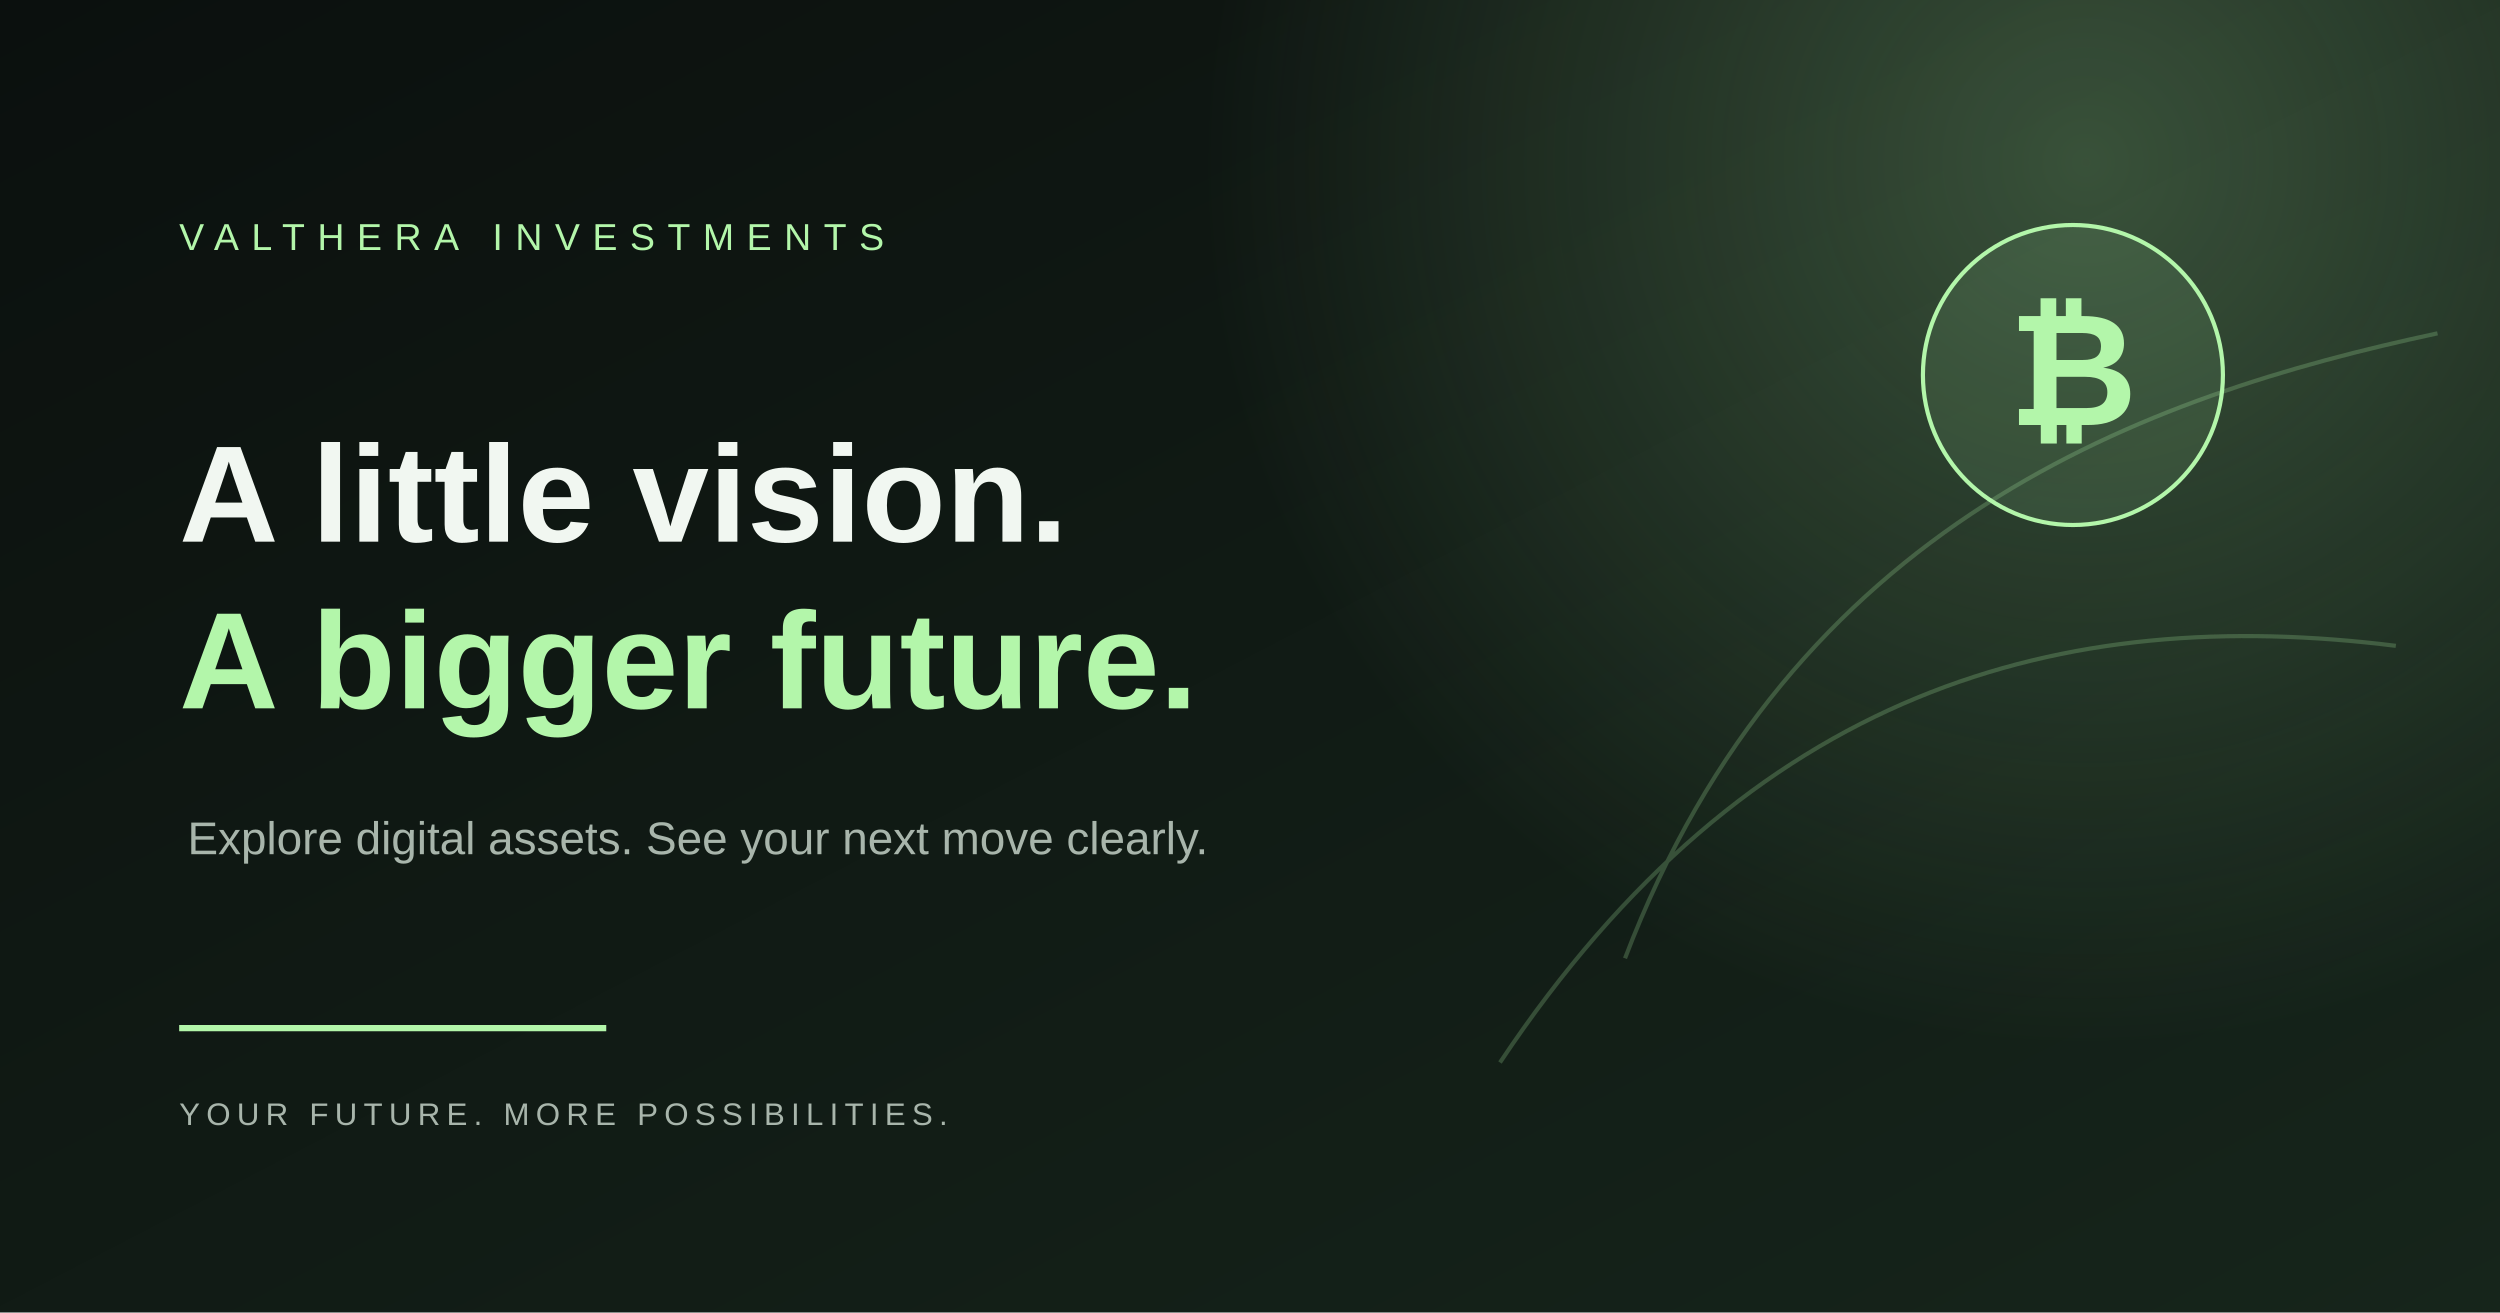
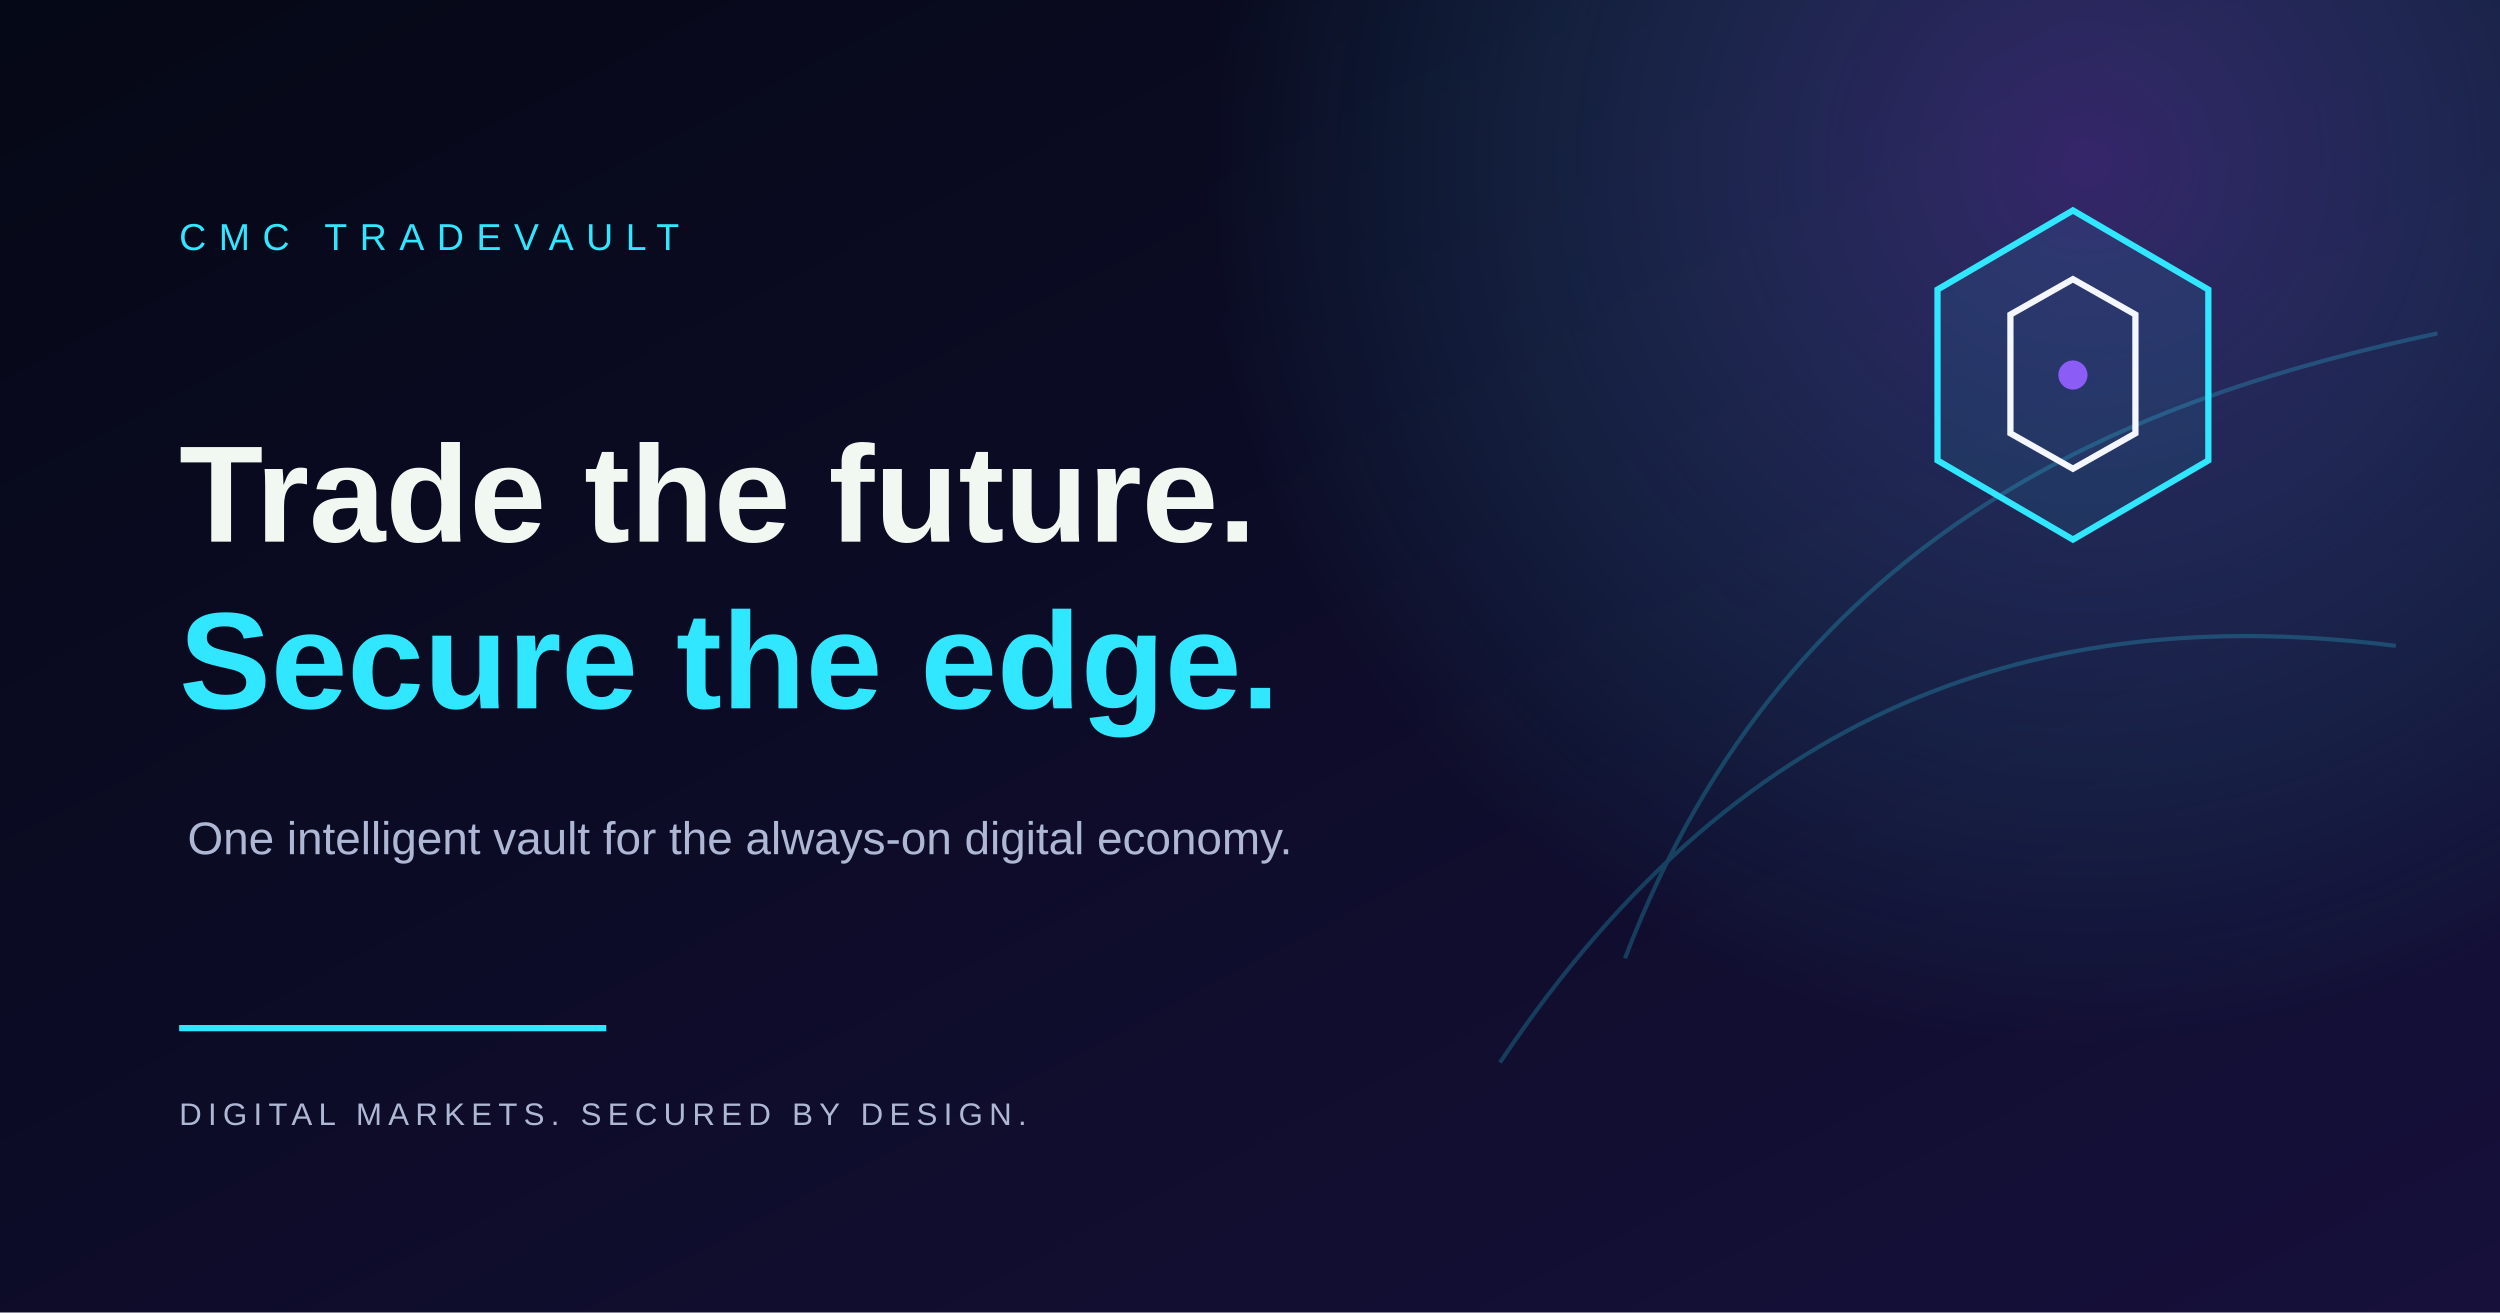
<svg xmlns="http://www.w3.org/2000/svg" width="1200" height="630" viewBox="0 0 1200 630">
  <defs>
    <linearGradient id="g" x1="0" y1="0" x2="1" y2="1">
-       <stop stop-color="#0b100e" />
-       <stop offset="1" stop-color="#16251b" />
+       <stop stop-color="#050816" />
+       <stop offset="1" stop-color="#16103b" />
    </linearGradient>
    <radialGradient id="r">
-       <stop stop-color="#b3f6aa" stop-opacity=".25" />
-       <stop offset="1" stop-color="#b3f6aa" stop-opacity="0" />
+       <stop stop-color="#8b5cf6" stop-opacity=".32" />
+       <stop offset="1" stop-color="#31e6ff" stop-opacity="0" />
    </radialGradient>
  </defs>
  <rect width="1200" height="630" fill="url(#g)" />
  <circle cx="1000" cy="80" r="420" fill="url(#r)" />
-   <path d="M780 460c80-210 250-270 390-300M720 510c120-180 270-220 430-200" fill="none" stroke="#b3f6aa" stroke-opacity=".22" stroke-width="2" />
-   <circle cx="995" cy="180" r="72" fill="#b3f6aa" fill-opacity=".1" stroke="#b3f6aa" stroke-width="2" />
-   <text x="995" y="204" text-anchor="middle" font-family="Arial,sans-serif" font-size="76" font-weight="700" fill="#b3f6aa">₿</text>
-   <text x="86" y="120" font-family="Arial,sans-serif" font-size="18" letter-spacing="6" fill="#b3f6aa">VALTHERA INVESTMENTS</text>
-   <text x="86" y="260" font-family="Arial,sans-serif" font-size="66" font-weight="600" fill="#f1f7f1">A little vision.</text>
-   <text x="86" y="340" font-family="Arial,sans-serif" font-size="66" font-weight="600" fill="#b3f6aa">A bigger future.</text>
-   <text x="90" y="410" font-family="Arial,sans-serif" font-size="22" fill="#a8b5ab">Explore digital assets. See your next move clearly.</text>
-   <rect x="86" y="492" width="205" height="3" fill="#b3f6aa" />
-   <text x="86" y="540" font-family="Arial,sans-serif" font-size="15" letter-spacing="3" fill="#a8b5ab">YOUR FUTURE. MORE POSSIBILITIES.</text>
+   <path d="M780 460c80-210 250-270 390-300M720 510c120-180 270-220 430-200" fill="none" stroke="#31e6ff" stroke-opacity=".22" stroke-width="2" />
+   <path d="M995 101 1060 139v82l-65 38-65-38v-82l65-38Z" fill="#31e6ff" fill-opacity=".08" stroke="#31e6ff" stroke-width="3" />
+   <path d="m965 151 30-17 30 17v57l-30 17-30-17v-57Z" fill="none" stroke="#f4f7ff" stroke-width="3" />
+   <circle cx="995" cy="180" r="7" fill="#8b5cf6" />
+   <text x="86" y="120" font-family="Arial,sans-serif" font-size="18" letter-spacing="6" fill="#31e6ff">CMC TRADEVAULT</text>
+   <text x="86" y="260" font-family="Arial,sans-serif" font-size="66" font-weight="600" fill="#f1f7f1">Trade the future.</text>
+   <text x="86" y="340" font-family="Arial,sans-serif" font-size="66" font-weight="600" fill="#31e6ff">Secure the edge.</text>
+   <text x="90" y="410" font-family="Arial,sans-serif" font-size="22" fill="#aeb8d4">One intelligent vault for the always-on digital economy.</text>
+   <rect x="86" y="492" width="205" height="3" fill="#31e6ff" />
+   <text x="86" y="540" font-family="Arial,sans-serif" font-size="15" letter-spacing="3" fill="#aeb8d4">DIGITAL MARKETS. SECURED BY DESIGN.</text>
</svg>
